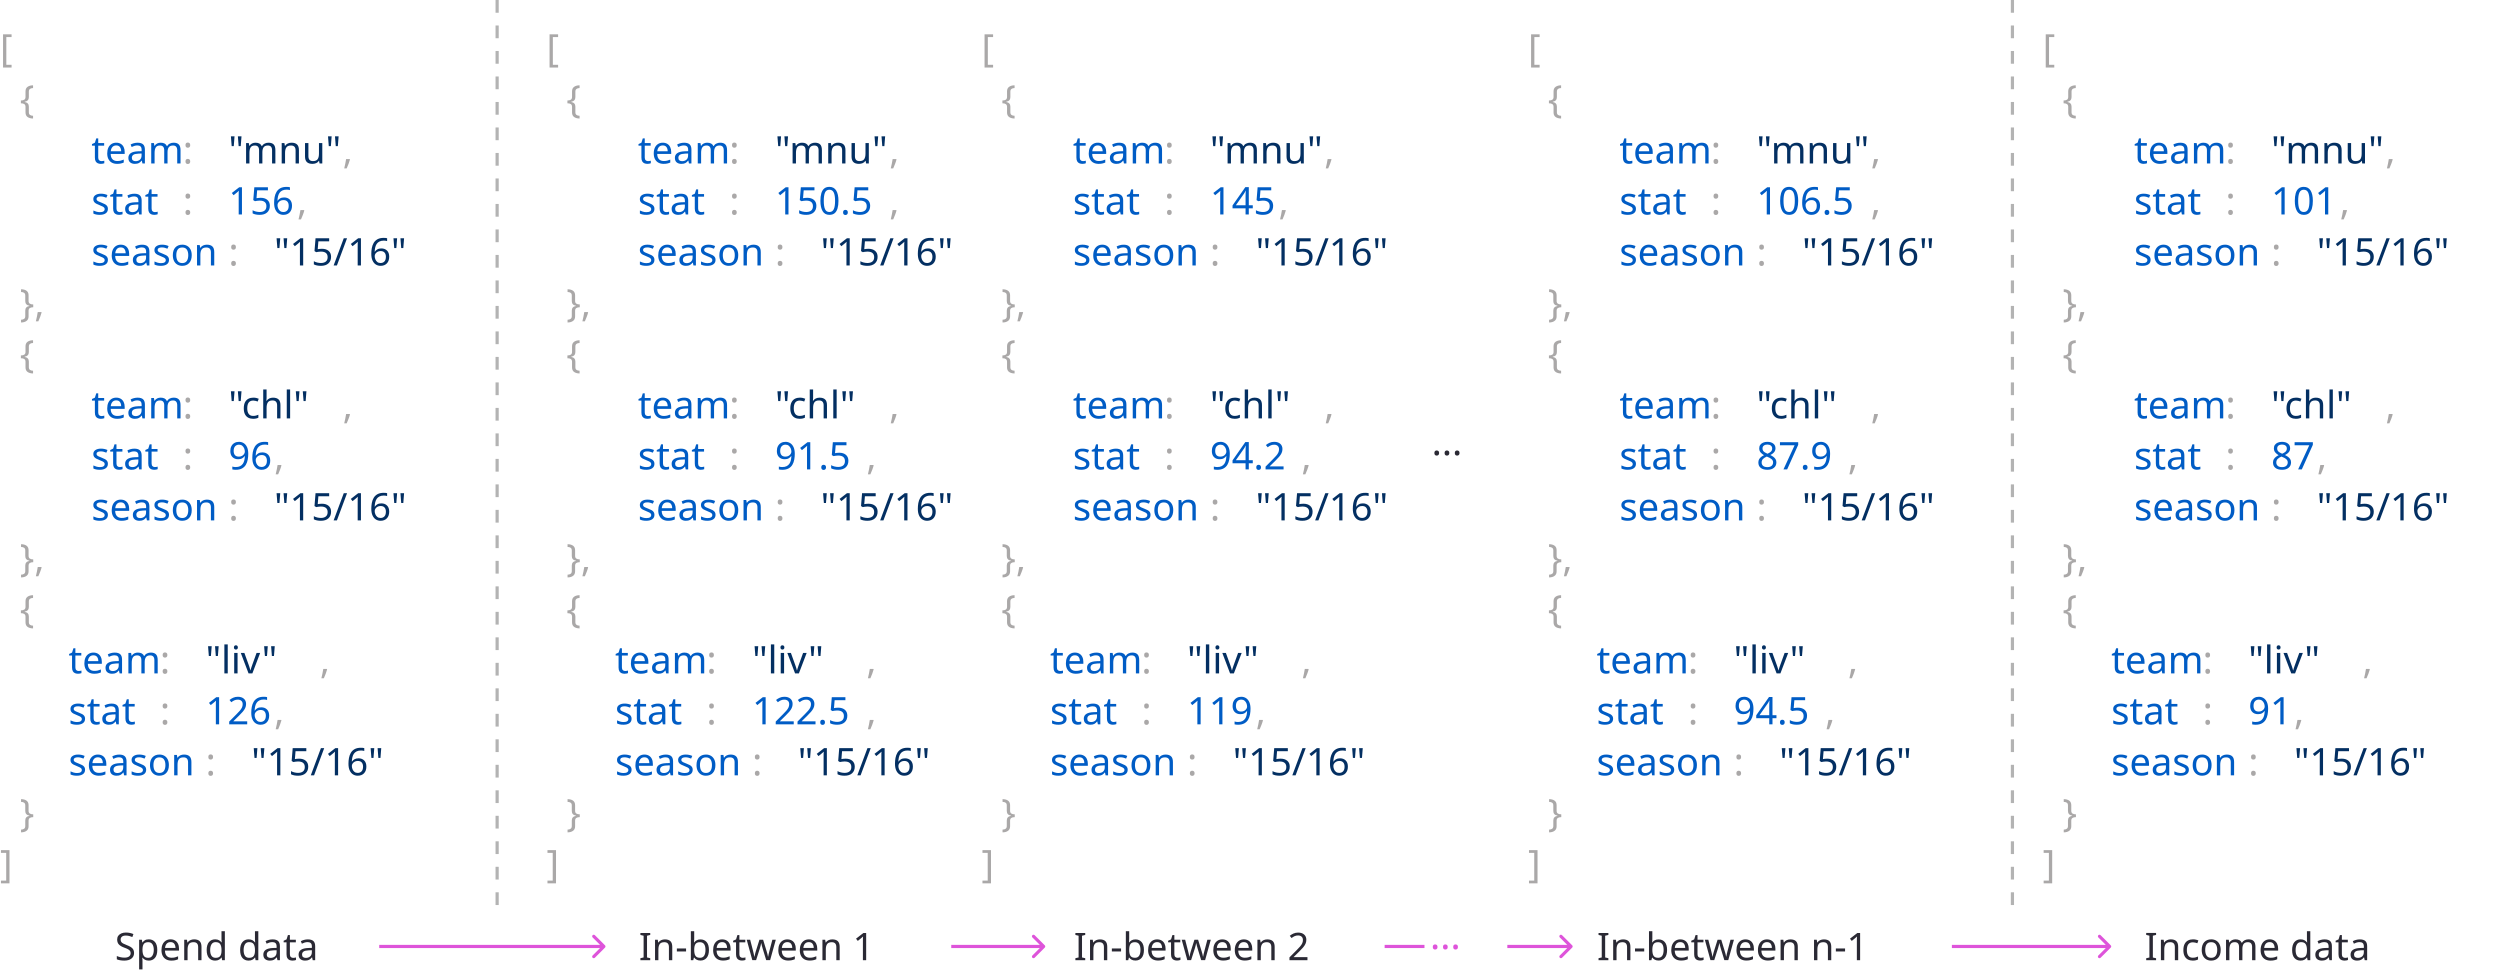
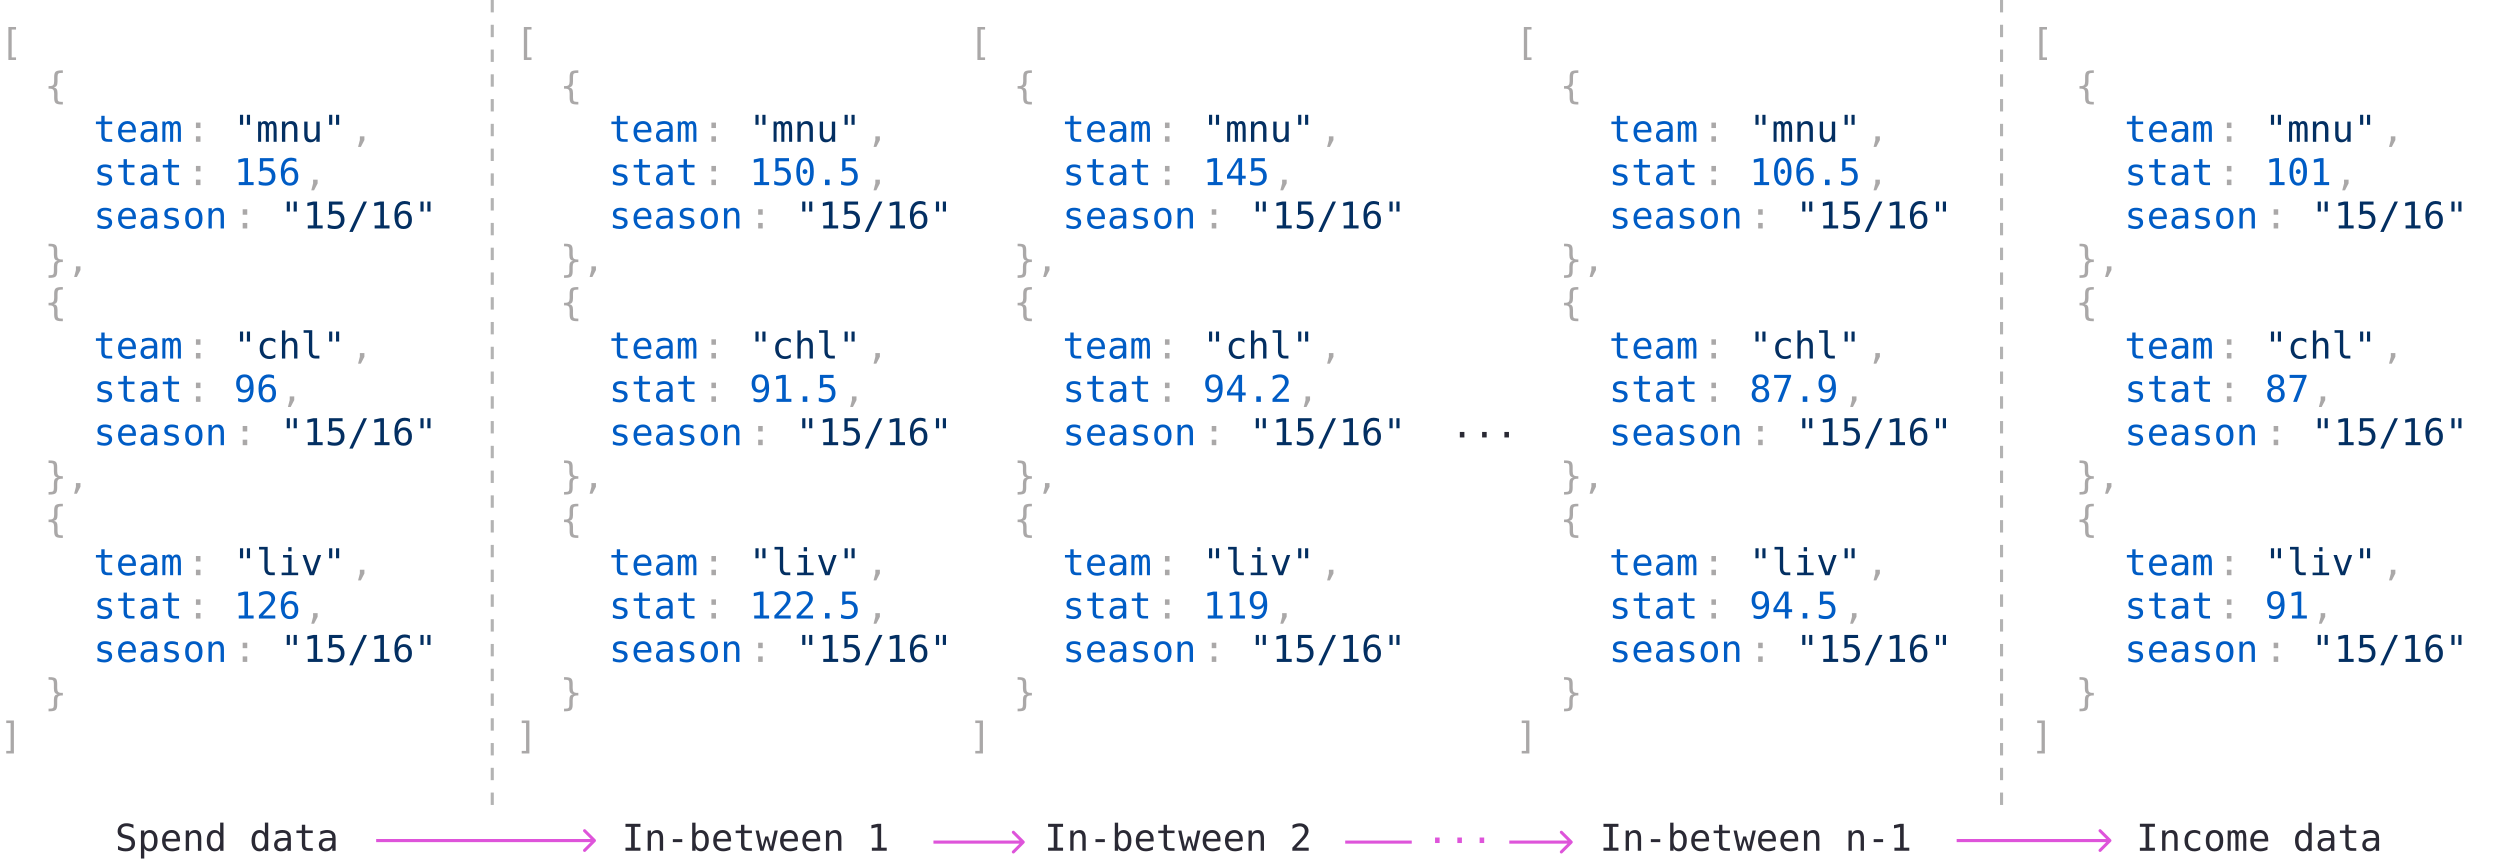
- <svg xmlns="http://www.w3.org/2000/svg" fill="none" height="610" viewBox="0 0 1569 610" width="1569">
-   <path d="m312-0v568" stroke="#b3b3b3" stroke-dasharray="8 8" stroke-width="2" />
-   <path d="m1263-0v568" stroke="#b3b3b3" stroke-dasharray="8 8" stroke-width="2" />
-   <g font-family="JetBrains Mono" letter-spacing="0em">
+ <svg xmlns="http://www.w3.org/2000/svg" fill="none" height="556" viewBox="0 0 1615 556" width="1615">
+   <path d="m318 0v528" stroke="#b3b3b3" stroke-dasharray="8 8" stroke-width="2" />
+   <path d="m1293-0v528" stroke="#b3b3b3" stroke-dasharray="8 8" stroke-width="2" />
+   <g font-family="'Atkinson Hyperlegible Mono',monospace" letter-spacing="0em">
    <text fill="#2a2934" font-size="24">
-       <tspan x="72.094" y="602.64">Spend data</tspan>
+       <tspan x="74.359" y="549.62">Spend data</tspan>
    </text>
    <text fill="#2a2934" font-size="23.91">
-       <tspan x="400.96" y="602.608">In-between 1</tspan>
+       <tspan x="401.714" y="549.591">In-between 1</tspan>
    </text>
    <text fill="#2a2934" font-size="23.91">
-       <tspan x="673.96" y="602.608">In-between 2</tspan>
+       <tspan x="674.714" y="549.591">In-between 2</tspan>
    </text>
    <text fill="#2a2934" font-size="23.91">
-       <tspan x="1002.29" y="602.608">In-between n-1</tspan>
+       <tspan x="1033.5" y="549.591">In-between n-1</tspan>
    </text>
    <text fill="#2a2934" font-size="23.91">
-       <tspan x="898.495" y="285.608">...</tspan>
+       <tspan x="937.339" y="282.591">...</tspan>
    </text>
    <text fill="#de54da" font-size="23.91">
-       <tspan x="897.495" y="595.608">...</tspan>
+       <tspan x="921.339" y="544.591">...</tspan>
    </text>
    <text fill="#2a2934" font-size="24">
-       <tspan x="1346" y="602.64">Income data</tspan>
-     </text>
-     <text fill="#aaa8a8" font-size="23.91" xml:space="preserve">
-       <tspan x="0" y="38.608">[ </tspan>
-       <tspan x="0" y="70.608">  {  </tspan>
-       <tspan x="0" y="102.608" />
-       <tspan x="114.693" y="102.608">: </tspan>
-       <tspan x="215.05" y="102.608">, </tspan>
-       <tspan x="0" y="134.608" />
-       <tspan x="114.693" y="134.608">: </tspan>
-       <tspan x="186.377" y="134.608">, </tspan>
-       <tspan x="0" y="166.608" />
-       <tspan x="143.367" y="166.608">: </tspan>
-       <tspan x="272.397" y="166.608" />
-       <tspan x="0" y="198.608">  }, </tspan>
-       <tspan x="0" y="230.608">  {  </tspan>
-       <tspan x="0" y="262.608" />
-       <tspan x="114.693" y="262.608">: </tspan>
-       <tspan x="215.05" y="262.608">, </tspan>
-       <tspan x="0" y="294.608" />
-       <tspan x="114.693" y="294.608">: </tspan>
-       <tspan x="172.04" y="294.608">, </tspan>
-       <tspan x="0" y="326.608" />
-       <tspan x="143.367" y="326.608">: </tspan>
-       <tspan x="272.397" y="326.608" />
-       <tspan x="0" y="358.608">  }, </tspan>
-       <tspan x="0" y="390.608">  {  </tspan>
-       <tspan x="0" y="422.608" />
-       <tspan x="100.357" y="422.608">: </tspan>
-       <tspan x="200.713" y="422.608">, </tspan>
-       <tspan x="0" y="454.608" />
-       <tspan x="100.357" y="454.608">: </tspan>
-       <tspan x="172.04" y="454.608">, </tspan>
-       <tspan x="0" y="486.608" />
-       <tspan x="129.03" y="486.608">: </tspan>
-       <tspan x="0" y="518.608">  } </tspan>
-       <tspan x="0" y="550.608">]</tspan>
-     </text>
-     <text fill="#032f62" font-size="23.91" xml:space="preserve">
-       <tspan x="143.367" y="102.608">"mnu"</tspan>
-       <tspan x="172.04" y="166.608">"15/16"</tspan>
-       <tspan x="143.367" y="262.608">"chl"</tspan>
-       <tspan x="172.04" y="326.608">"15/16"</tspan>
-       <tspan x="129.03" y="422.608">"liv"</tspan>
-       <tspan x="157.703" y="486.608">"15/16" </tspan>
-     </text>
-     <text fill="#005cc5" font-size="23.91">
-       <tspan x="143.367" y="134.608">156</tspan>
-       <tspan x="143.367" y="294.608">96</tspan>
-       <tspan x="129.03" y="454.608">126</tspan>
-     </text>
-     <text fill="#005cc5" font-size="23.91">
-       <tspan x="57.347" y="102.608">team</tspan>
-       <tspan x="57.347" y="134.608">stat</tspan>
-       <tspan x="57.347" y="166.608">season</tspan>
-       <tspan x="57.347" y="262.608">team</tspan>
-       <tspan x="57.347" y="294.608">stat</tspan>
-       <tspan x="57.347" y="326.608">season</tspan>
-       <tspan x="43.01" y="422.608">team</tspan>
-       <tspan x="43.01" y="454.608">stat</tspan>
-       <tspan x="43.01" y="486.608">season</tspan>
-     </text>
-     <text fill="#aaa8a8" font-size="23.91" xml:space="preserve">
-       <tspan x="343" y="38.608">[ </tspan>
-       <tspan x="343" y="70.608">  {  </tspan>
-       <tspan x="343" y="102.608" />
-       <tspan x="457.693" y="102.608">: </tspan>
-       <tspan x="558.05" y="102.608">, </tspan>
-       <tspan x="343" y="134.608" />
-       <tspan x="457.693" y="134.608">: </tspan>
-       <tspan x="558.05" y="134.608">, </tspan>
-       <tspan x="343" y="166.608" />
-       <tspan x="486.367" y="166.608">: </tspan>
-       <tspan x="615.397" y="166.608" />
-       <tspan x="343" y="198.608">  }, </tspan>
-       <tspan x="343" y="230.608">  {  </tspan>
-       <tspan x="343" y="262.608" />
-       <tspan x="457.693" y="262.608">: </tspan>
-       <tspan x="558.05" y="262.608">, </tspan>
-       <tspan x="343" y="294.608" />
-       <tspan x="457.693" y="294.608">: </tspan>
-       <tspan x="543.713" y="294.608">, </tspan>
-       <tspan x="343" y="326.608" />
-       <tspan x="486.367" y="326.608">: </tspan>
-       <tspan x="615.397" y="326.608" />
-       <tspan x="343" y="358.608">  }, </tspan>
-       <tspan x="343" y="390.608">  {  </tspan>
-       <tspan x="343" y="422.608" />
-       <tspan x="443.357" y="422.608">: </tspan>
-       <tspan x="543.713" y="422.608">, </tspan>
-       <tspan x="343" y="454.608" />
-       <tspan x="443.357" y="454.608">: </tspan>
-       <tspan x="543.713" y="454.608">, </tspan>
-       <tspan x="343" y="486.608" />
-       <tspan x="472.03" y="486.608">: </tspan>
-       <tspan x="343" y="518.608">  } </tspan>
-       <tspan x="343" y="550.608">]</tspan>
-     </text>
-     <text fill="#032f62" font-size="23.91" xml:space="preserve">
-       <tspan x="486.367" y="102.608">"mnu"</tspan>
-       <tspan x="515.04" y="166.608">"15/16"</tspan>
-       <tspan x="486.367" y="262.608">"chl"</tspan>
-       <tspan x="515.04" y="326.608">"15/16"</tspan>
-       <tspan x="472.03" y="422.608">"liv"</tspan>
-       <tspan x="500.703" y="486.608">"15/16" </tspan>
-     </text>
-     <text fill="#005cc5" font-size="23.91">
-       <tspan x="486.367" y="134.608">150.5</tspan>
-       <tspan x="486.367" y="294.608">91.5</tspan>
-       <tspan x="472.03" y="454.608">122.5</tspan>
-     </text>
-     <text fill="#005cc5" font-size="23.91">
-       <tspan x="400.347" y="102.608">team</tspan>
-       <tspan x="400.347" y="134.608">stat</tspan>
-       <tspan x="400.347" y="166.608">season</tspan>
-       <tspan x="400.347" y="262.608">team</tspan>
-       <tspan x="400.347" y="294.608">stat</tspan>
-       <tspan x="400.347" y="326.608">season</tspan>
-       <tspan x="386.01" y="422.608">team</tspan>
-       <tspan x="386.01" y="454.608">stat</tspan>
-       <tspan x="386.01" y="486.608">season</tspan>
-     </text>
-     <text fill="#aaa8a8" font-size="23.91" xml:space="preserve">
-       <tspan x="616" y="38.608">[ </tspan>
-       <tspan x="616" y="70.608">  {  </tspan>
-       <tspan x="616" y="102.608" />
-       <tspan x="730.693" y="102.608">: </tspan>
-       <tspan x="831.05" y="102.608">, </tspan>
-       <tspan x="616" y="134.608" />
-       <tspan x="730.693" y="134.608">: </tspan>
-       <tspan x="802.377" y="134.608">, </tspan>
-       <tspan x="616" y="166.608" />
-       <tspan x="759.367" y="166.608">: </tspan>
-       <tspan x="888.397" y="166.608" />
-       <tspan x="616" y="198.608">  }, </tspan>
-       <tspan x="616" y="230.608">  {  </tspan>
-       <tspan x="616" y="262.608" />
-       <tspan x="730.693" y="262.608">: </tspan>
-       <tspan x="831.05" y="262.608">, </tspan>
-       <tspan x="616" y="294.608" />
-       <tspan x="730.693" y="294.608">: </tspan>
-       <tspan x="816.713" y="294.608">, </tspan>
-       <tspan x="616" y="326.608" />
-       <tspan x="759.367" y="326.608">: </tspan>
-       <tspan x="888.397" y="326.608" />
-       <tspan x="616" y="358.608">  }, </tspan>
-       <tspan x="616" y="390.608">  {  </tspan>
-       <tspan x="616" y="422.608" />
-       <tspan x="716.357" y="422.608">: </tspan>
-       <tspan x="816.713" y="422.608">, </tspan>
-       <tspan x="616" y="454.608" />
-       <tspan x="716.357" y="454.608">: </tspan>
-       <tspan x="788.04" y="454.608">, </tspan>
-       <tspan x="616" y="486.608" />
-       <tspan x="745.03" y="486.608">: </tspan>
-       <tspan x="616" y="518.608">  } </tspan>
-       <tspan x="616" y="550.608">]</tspan>
-     </text>
-     <text fill="#032f62" font-size="23.91" xml:space="preserve">
-       <tspan x="759.367" y="102.608">"mnu"</tspan>
-       <tspan x="788.04" y="166.608">"15/16"</tspan>
-       <tspan x="759.367" y="262.608">"chl"</tspan>
-       <tspan x="788.04" y="326.608">"15/16"</tspan>
-       <tspan x="745.03" y="422.608">"liv"</tspan>
-       <tspan x="773.703" y="486.608">"15/16" </tspan>
-     </text>
-     <text fill="#005cc5" font-size="23.91">
-       <tspan x="759.367" y="134.608">145</tspan>
-       <tspan x="759.367" y="294.608">94.2</tspan>
-       <tspan x="745.03" y="454.608">119</tspan>
-     </text>
-     <text fill="#005cc5" font-size="23.91">
-       <tspan x="673.347" y="102.608">team</tspan>
-       <tspan x="673.347" y="134.608">stat</tspan>
-       <tspan x="673.347" y="166.608">season</tspan>
-       <tspan x="673.347" y="262.608">team</tspan>
-       <tspan x="673.347" y="294.608">stat</tspan>
-       <tspan x="673.347" y="326.608">season</tspan>
-       <tspan x="659.01" y="422.608">team</tspan>
-       <tspan x="659.01" y="454.608">stat</tspan>
-       <tspan x="659.01" y="486.608">season</tspan>
-     </text>
-     <text fill="#aaa8a8" font-size="23.91" xml:space="preserve">
-       <tspan x="959" y="38.608">[ </tspan>
-       <tspan x="959" y="70.608">  {  </tspan>
-       <tspan x="959" y="102.608" />
-       <tspan x="1073.69" y="102.608">: </tspan>
-       <tspan x="1174.05" y="102.608">, </tspan>
-       <tspan x="959" y="134.608" />
-       <tspan x="1073.69" y="134.608">: </tspan>
-       <tspan x="1174.05" y="134.608">, </tspan>
-       <tspan x="959" y="166.608" />
-       <tspan x="1102.37" y="166.608">: </tspan>
-       <tspan x="1231.4" y="166.608" />
-       <tspan x="959" y="198.608">  }, </tspan>
-       <tspan x="959" y="230.608">  {  </tspan>
-       <tspan x="959" y="262.608" />
-       <tspan x="1073.69" y="262.608">: </tspan>
-       <tspan x="1174.05" y="262.608">, </tspan>
-       <tspan x="959" y="294.608" />
-       <tspan x="1073.69" y="294.608">: </tspan>
-       <tspan x="1159.71" y="294.608">, </tspan>
-       <tspan x="959" y="326.608" />
-       <tspan x="1102.37" y="326.608">: </tspan>
-       <tspan x="1231.4" y="326.608" />
-       <tspan x="959" y="358.608">  }, </tspan>
-       <tspan x="959" y="390.608">  {  </tspan>
-       <tspan x="959" y="422.608" />
-       <tspan x="1059.36" y="422.608">: </tspan>
-       <tspan x="1159.71" y="422.608">, </tspan>
-       <tspan x="959" y="454.608" />
-       <tspan x="1059.36" y="454.608">: </tspan>
-       <tspan x="1145.38" y="454.608">, </tspan>
-       <tspan x="959" y="486.608" />
-       <tspan x="1088.03" y="486.608">: </tspan>
-       <tspan x="959" y="518.608">  } </tspan>
-       <tspan x="959" y="550.608">]</tspan>
-     </text>
-     <text fill="#032f62" font-size="23.91" xml:space="preserve">
-       <tspan x="1102.37" y="102.608">"mnu"</tspan>
-       <tspan x="1131.04" y="166.608">"15/16"</tspan>
-       <tspan x="1102.37" y="262.608">"chl"</tspan>
-       <tspan x="1131.04" y="326.608">"15/16"</tspan>
-       <tspan x="1088.03" y="422.608">"liv"</tspan>
-       <tspan x="1116.7" y="486.608">"15/16" </tspan>
-     </text>
-     <text fill="#005cc5" font-size="23.91">
-       <tspan x="1102.37" y="134.608">106.5</tspan>
-       <tspan x="1102.37" y="294.608">87.9</tspan>
-       <tspan x="1088.03" y="454.608">94.5</tspan>
-     </text>
-     <text fill="#005cc5" font-size="23.91">
-       <tspan x="1016.35" y="102.608">team</tspan>
-       <tspan x="1016.35" y="134.608">stat</tspan>
-       <tspan x="1016.35" y="166.608">season</tspan>
-       <tspan x="1016.35" y="262.608">team</tspan>
-       <tspan x="1016.35" y="294.608">stat</tspan>
-       <tspan x="1016.35" y="326.608">season</tspan>
-       <tspan x="1002.01" y="422.608">team</tspan>
-       <tspan x="1002.01" y="454.608">stat</tspan>
-       <tspan x="1002.01" y="486.608">season</tspan>
-     </text>
-     <text fill="#aaa8a8" font-size="23.91" xml:space="preserve">
-       <tspan x="1282" y="38.608">[ </tspan>
-       <tspan x="1282" y="70.608">  {  </tspan>
-       <tspan x="1282" y="102.608" />
-       <tspan x="1396.69" y="102.608">: </tspan>
-       <tspan x="1497.05" y="102.608">, </tspan>
-       <tspan x="1282" y="134.608" />
-       <tspan x="1396.69" y="134.608">: </tspan>
-       <tspan x="1468.38" y="134.608">, </tspan>
-       <tspan x="1282" y="166.608" />
-       <tspan x="1425.37" y="166.608">: </tspan>
-       <tspan x="1554.4" y="166.608" />
-       <tspan x="1282" y="198.608">  }, </tspan>
-       <tspan x="1282" y="230.608">  {  </tspan>
-       <tspan x="1282" y="262.608" />
-       <tspan x="1396.69" y="262.608">: </tspan>
-       <tspan x="1497.05" y="262.608">, </tspan>
-       <tspan x="1282" y="294.608" />
-       <tspan x="1396.69" y="294.608">: </tspan>
-       <tspan x="1454.04" y="294.608">, </tspan>
-       <tspan x="1282" y="326.608" />
-       <tspan x="1425.37" y="326.608">: </tspan>
-       <tspan x="1554.4" y="326.608" />
-       <tspan x="1282" y="358.608">  }, </tspan>
-       <tspan x="1282" y="390.608">  {  </tspan>
-       <tspan x="1282" y="422.608" />
-       <tspan x="1382.36" y="422.608">: </tspan>
-       <tspan x="1482.71" y="422.608">, </tspan>
-       <tspan x="1282" y="454.608" />
-       <tspan x="1382.36" y="454.608">: </tspan>
-       <tspan x="1439.7" y="454.608">, </tspan>
-       <tspan x="1282" y="486.608" />
-       <tspan x="1411.03" y="486.608">: </tspan>
-       <tspan x="1282" y="518.608">  } </tspan>
-       <tspan x="1282" y="550.608">]</tspan>
-     </text>
-     <text fill="#032f62" font-size="23.91" xml:space="preserve">
-       <tspan x="1425.37" y="102.608">"mnu"</tspan>
-       <tspan x="1454.04" y="166.608">"15/16"</tspan>
-       <tspan x="1425.37" y="262.608">"chl"</tspan>
-       <tspan x="1454.04" y="326.608">"15/16"</tspan>
-       <tspan x="1411.03" y="422.608">"liv"</tspan>
-       <tspan x="1439.7" y="486.608">"15/16" </tspan>
-     </text>
-     <text fill="#005cc5" font-size="23.91">
-       <tspan x="1425.37" y="134.608">101</tspan>
-       <tspan x="1425.37" y="294.608">87</tspan>
-       <tspan x="1411.03" y="454.608">91</tspan>
-     </text>
-     <text fill="#005cc5" font-size="23.91">
-       <tspan x="1339.35" y="102.608">team</tspan>
-       <tspan x="1339.35" y="134.608">stat</tspan>
-       <tspan x="1339.35" y="166.608">season</tspan>
-       <tspan x="1339.35" y="262.608">team</tspan>
-       <tspan x="1339.35" y="294.608">stat</tspan>
-       <tspan x="1339.35" y="326.608">season</tspan>
-       <tspan x="1325.01" y="422.608">team</tspan>
-       <tspan x="1325.01" y="454.608">stat</tspan>
-       <tspan x="1325.01" y="486.608">season</tspan>
+       <tspan x="1380" y="549.62">Income data</tspan>
+     </text>
+     <text fill="#032f62" font-size="23.91" xml:space="preserve">
+       <tspan x="151.072" y="91.591">"mnu"</tspan>
+       <tspan x="181.286" y="147.591">"15/16"</tspan>
+       <tspan x="151.072" y="231.591">"chl"</tspan>
+       <tspan x="181.286" y="287.591">"15/16"</tspan>
+       <tspan x="151.072" y="371.591">"liv"</tspan>
+       <tspan x="181.286" y="427.591">"15/16" </tspan>
+     </text>
+     <text fill="#005cc5" font-size="23.91">
+       <tspan x="60.429" y="91.591">team</tspan>
+       <tspan x="60.429" y="119.591">stat</tspan>
+       <tspan x="151.072" y="119.591">156</tspan>
+       <tspan x="60.429" y="147.591">season</tspan>
+       <tspan x="60.429" y="231.591">team</tspan>
+       <tspan x="60.429" y="259.591">stat</tspan>
+       <tspan x="151.072" y="259.591">96</tspan>
+       <tspan x="60.429" y="287.591">season</tspan>
+       <tspan x="60.429" y="371.591">team</tspan>
+       <tspan x="60.429" y="399.591">stat</tspan>
+       <tspan x="151.072" y="399.591">126</tspan>
+       <tspan x="60.429" y="427.591">season</tspan>
+     </text>
+     <text fill="#aaa8a8" font-size="23.91" xml:space="preserve">
+       <tspan x="0" y="35.591">[ </tspan>
+       <tspan x="0" y="63.591">  {  </tspan>
+       <tspan x="0" y="91.591" />
+       <tspan x="120.858" y="91.591">: </tspan>
+       <tspan x="226.608" y="91.591">, </tspan>
+       <tspan x="0" y="119.591" />
+       <tspan x="120.858" y="119.591">: </tspan>
+       <tspan x="196.394" y="119.591">, </tspan>
+       <tspan x="0" y="147.591" />
+       <tspan x="151.072" y="147.591">: </tspan>
+       <tspan x="287.037" y="147.591" />
+       <tspan x="0" y="175.591">  }, </tspan>
+       <tspan x="0" y="203.591">  {  </tspan>
+       <tspan x="0" y="231.591" />
+       <tspan x="120.858" y="231.591">: </tspan>
+       <tspan x="226.608" y="231.591">, </tspan>
+       <tspan x="0" y="259.591" />
+       <tspan x="120.858" y="259.591">: </tspan>
+       <tspan x="181.286" y="259.591">, </tspan>
+       <tspan x="0" y="287.591" />
+       <tspan x="151.072" y="287.591">: </tspan>
+       <tspan x="287.037" y="287.591" />
+       <tspan x="0" y="315.591">  }, </tspan>
+       <tspan x="0" y="343.591">  {  </tspan>
+       <tspan x="0" y="371.591" />
+       <tspan x="120.858" y="371.591">: </tspan>
+       <tspan x="226.608" y="371.591">, </tspan>
+       <tspan x="0" y="399.591" />
+       <tspan x="120.858" y="399.591">: </tspan>
+       <tspan x="196.394" y="399.591">, </tspan>
+       <tspan x="0" y="427.591" />
+       <tspan x="151.072" y="427.591">: </tspan>
+       <tspan x="0" y="455.591">  } </tspan>
+       <tspan x="0" y="483.591">]</tspan>
+     </text>
+     <text fill="#032f62" font-size="23.91" xml:space="preserve">
+       <tspan x="484.072" y="91.591">"mnu"</tspan>
+       <tspan x="514.286" y="147.591">"15/16"</tspan>
+       <tspan x="484.072" y="231.591">"chl"</tspan>
+       <tspan x="514.286" y="287.591">"15/16"</tspan>
+       <tspan x="484.072" y="371.591">"liv"</tspan>
+       <tspan x="514.286" y="427.591">"15/16" </tspan>
+     </text>
+     <text fill="#005cc5" font-size="23.91">
+       <tspan x="393.429" y="91.591">team</tspan>
+       <tspan x="393.429" y="119.591">stat</tspan>
+       <tspan x="484.072" y="119.591">150.5</tspan>
+       <tspan x="393.429" y="147.591">season</tspan>
+       <tspan x="393.429" y="231.591">team</tspan>
+       <tspan x="393.429" y="259.591">stat</tspan>
+       <tspan x="484.072" y="259.591">91.5</tspan>
+       <tspan x="393.429" y="287.591">season</tspan>
+       <tspan x="393.429" y="371.591">team</tspan>
+       <tspan x="393.429" y="399.591">stat</tspan>
+       <tspan x="484.072" y="399.591">122.5</tspan>
+       <tspan x="393.429" y="427.591">season</tspan>
+     </text>
+     <text fill="#aaa8a8" font-size="23.91" xml:space="preserve">
+       <tspan x="333" y="35.591">[ </tspan>
+       <tspan x="333" y="63.591">  {  </tspan>
+       <tspan x="333" y="91.591" />
+       <tspan x="453.858" y="91.591">: </tspan>
+       <tspan x="559.608" y="91.591">, </tspan>
+       <tspan x="333" y="119.591" />
+       <tspan x="453.858" y="119.591">: </tspan>
+       <tspan x="559.608" y="119.591">, </tspan>
+       <tspan x="333" y="147.591" />
+       <tspan x="484.072" y="147.591">: </tspan>
+       <tspan x="620.037" y="147.591" />
+       <tspan x="333" y="175.591">  }, </tspan>
+       <tspan x="333" y="203.591">  {  </tspan>
+       <tspan x="333" y="231.591" />
+       <tspan x="453.858" y="231.591">: </tspan>
+       <tspan x="559.608" y="231.591">, </tspan>
+       <tspan x="333" y="259.591" />
+       <tspan x="453.858" y="259.591">: </tspan>
+       <tspan x="544.501" y="259.591">, </tspan>
+       <tspan x="333" y="287.591" />
+       <tspan x="484.072" y="287.591">: </tspan>
+       <tspan x="620.037" y="287.591" />
+       <tspan x="333" y="315.591">  }, </tspan>
+       <tspan x="333" y="343.591">  {  </tspan>
+       <tspan x="333" y="371.591" />
+       <tspan x="453.858" y="371.591">: </tspan>
+       <tspan x="559.608" y="371.591">, </tspan>
+       <tspan x="333" y="399.591" />
+       <tspan x="453.858" y="399.591">: </tspan>
+       <tspan x="559.608" y="399.591">, </tspan>
+       <tspan x="333" y="427.591" />
+       <tspan x="484.072" y="427.591">: </tspan>
+       <tspan x="333" y="455.591">  } </tspan>
+       <tspan x="333" y="483.591">]</tspan>
+     </text>
+     <text fill="#032f62" font-size="23.91" xml:space="preserve">
+       <tspan x="777.072" y="91.591">"mnu"</tspan>
+       <tspan x="807.286" y="147.591">"15/16"</tspan>
+       <tspan x="777.072" y="231.591">"chl"</tspan>
+       <tspan x="807.286" y="287.591">"15/16"</tspan>
+       <tspan x="777.072" y="371.591">"liv"</tspan>
+       <tspan x="807.286" y="427.591">"15/16" </tspan>
+     </text>
+     <text fill="#005cc5" font-size="23.91">
+       <tspan x="686.429" y="91.591">team</tspan>
+       <tspan x="686.429" y="119.591">stat</tspan>
+       <tspan x="777.072" y="119.591">145</tspan>
+       <tspan x="686.429" y="147.591">season</tspan>
+       <tspan x="686.429" y="231.591">team</tspan>
+       <tspan x="686.429" y="259.591">stat</tspan>
+       <tspan x="777.072" y="259.591">94.2</tspan>
+       <tspan x="686.429" y="287.591">season</tspan>
+       <tspan x="686.429" y="371.591">team</tspan>
+       <tspan x="686.429" y="399.591">stat</tspan>
+       <tspan x="777.072" y="399.591">119</tspan>
+       <tspan x="686.429" y="427.591">season</tspan>
+     </text>
+     <text fill="#aaa8a8" font-size="23.91" xml:space="preserve">
+       <tspan x="626" y="35.591">[ </tspan>
+       <tspan x="626" y="63.591">  {  </tspan>
+       <tspan x="626" y="91.591" />
+       <tspan x="746.858" y="91.591">: </tspan>
+       <tspan x="852.608" y="91.591">, </tspan>
+       <tspan x="626" y="119.591" />
+       <tspan x="746.858" y="119.591">: </tspan>
+       <tspan x="822.394" y="119.591">, </tspan>
+       <tspan x="626" y="147.591" />
+       <tspan x="777.072" y="147.591">: </tspan>
+       <tspan x="913.037" y="147.591" />
+       <tspan x="626" y="175.591">  }, </tspan>
+       <tspan x="626" y="203.591">  {  </tspan>
+       <tspan x="626" y="231.591" />
+       <tspan x="746.858" y="231.591">: </tspan>
+       <tspan x="852.608" y="231.591">, </tspan>
+       <tspan x="626" y="259.591" />
+       <tspan x="746.858" y="259.591">: </tspan>
+       <tspan x="837.501" y="259.591">, </tspan>
+       <tspan x="626" y="287.591" />
+       <tspan x="777.072" y="287.591">: </tspan>
+       <tspan x="913.037" y="287.591" />
+       <tspan x="626" y="315.591">  }, </tspan>
+       <tspan x="626" y="343.591">  {  </tspan>
+       <tspan x="626" y="371.591" />
+       <tspan x="746.858" y="371.591">: </tspan>
+       <tspan x="852.608" y="371.591">, </tspan>
+       <tspan x="626" y="399.591" />
+       <tspan x="746.858" y="399.591">: </tspan>
+       <tspan x="822.394" y="399.591">, </tspan>
+       <tspan x="626" y="427.591" />
+       <tspan x="777.072" y="427.591">: </tspan>
+       <tspan x="626" y="455.591">  } </tspan>
+       <tspan x="626" y="483.591">]</tspan>
+     </text>
+     <text fill="#032f62" font-size="23.91" xml:space="preserve">
+       <tspan x="1130.07" y="91.591">"mnu"</tspan>
+       <tspan x="1160.29" y="147.591">"15/16"</tspan>
+       <tspan x="1130.07" y="231.591">"chl"</tspan>
+       <tspan x="1160.29" y="287.591">"15/16"</tspan>
+       <tspan x="1130.07" y="371.591">"liv"</tspan>
+       <tspan x="1160.29" y="427.591">"15/16" </tspan>
+     </text>
+     <text fill="#005cc5" font-size="23.91">
+       <tspan x="1039.43" y="91.591">team</tspan>
+       <tspan x="1039.43" y="119.591">stat</tspan>
+       <tspan x="1130.07" y="119.591">106.5</tspan>
+       <tspan x="1039.43" y="147.591">season</tspan>
+       <tspan x="1039.43" y="231.591">team</tspan>
+       <tspan x="1039.43" y="259.591">stat</tspan>
+       <tspan x="1130.07" y="259.591">87.9</tspan>
+       <tspan x="1039.43" y="287.591">season</tspan>
+       <tspan x="1039.43" y="371.591">team</tspan>
+       <tspan x="1039.43" y="399.591">stat</tspan>
+       <tspan x="1130.07" y="399.591">94.5</tspan>
+       <tspan x="1039.43" y="427.591">season</tspan>
+     </text>
+     <text fill="#aaa8a8" font-size="23.91" xml:space="preserve">
+       <tspan x="979" y="35.591">[ </tspan>
+       <tspan x="979" y="63.591">  {  </tspan>
+       <tspan x="979" y="91.591" />
+       <tspan x="1099.86" y="91.591">: </tspan>
+       <tspan x="1205.61" y="91.591">, </tspan>
+       <tspan x="979" y="119.591" />
+       <tspan x="1099.86" y="119.591">: </tspan>
+       <tspan x="1205.61" y="119.591">, </tspan>
+       <tspan x="979" y="147.591" />
+       <tspan x="1130.07" y="147.591">: </tspan>
+       <tspan x="1266.04" y="147.591" />
+       <tspan x="979" y="175.591">  }, </tspan>
+       <tspan x="979" y="203.591">  {  </tspan>
+       <tspan x="979" y="231.591" />
+       <tspan x="1099.86" y="231.591">: </tspan>
+       <tspan x="1205.61" y="231.591">, </tspan>
+       <tspan x="979" y="259.591" />
+       <tspan x="1099.86" y="259.591">: </tspan>
+       <tspan x="1190.5" y="259.591">, </tspan>
+       <tspan x="979" y="287.591" />
+       <tspan x="1130.07" y="287.591">: </tspan>
+       <tspan x="1266.04" y="287.591" />
+       <tspan x="979" y="315.591">  }, </tspan>
+       <tspan x="979" y="343.591">  {  </tspan>
+       <tspan x="979" y="371.591" />
+       <tspan x="1099.86" y="371.591">: </tspan>
+       <tspan x="1205.61" y="371.591">, </tspan>
+       <tspan x="979" y="399.591" />
+       <tspan x="1099.86" y="399.591">: </tspan>
+       <tspan x="1190.5" y="399.591">, </tspan>
+       <tspan x="979" y="427.591" />
+       <tspan x="1130.07" y="427.591">: </tspan>
+       <tspan x="979" y="455.591">  } </tspan>
+       <tspan x="979" y="483.591">]</tspan>
+     </text>
+     <text fill="#032f62" font-size="23.91" xml:space="preserve">
+       <tspan x="1463.07" y="91.591">"mnu"</tspan>
+       <tspan x="1493.29" y="147.591">"15/16"</tspan>
+       <tspan x="1463.07" y="231.591">"chl"</tspan>
+       <tspan x="1493.29" y="287.591">"15/16"</tspan>
+       <tspan x="1463.07" y="371.591">"liv"</tspan>
+       <tspan x="1493.29" y="427.591">"15/16" </tspan>
+     </text>
+     <text fill="#005cc5" font-size="23.91">
+       <tspan x="1372.43" y="91.591">team</tspan>
+       <tspan x="1372.43" y="119.591">stat</tspan>
+       <tspan x="1463.07" y="119.591">101</tspan>
+       <tspan x="1372.43" y="147.591">season</tspan>
+       <tspan x="1372.43" y="231.591">team</tspan>
+       <tspan x="1372.43" y="259.591">stat</tspan>
+       <tspan x="1463.07" y="259.591">87</tspan>
+       <tspan x="1372.43" y="287.591">season</tspan>
+       <tspan x="1372.43" y="371.591">team</tspan>
+       <tspan x="1372.43" y="399.591">stat</tspan>
+       <tspan x="1463.07" y="399.591">91</tspan>
+       <tspan x="1372.43" y="427.591">season</tspan>
+     </text>
+     <text fill="#aaa8a8" font-size="23.91" xml:space="preserve">
+       <tspan x="1312" y="35.591">[ </tspan>
+       <tspan x="1312" y="63.591">  {  </tspan>
+       <tspan x="1312" y="91.591" />
+       <tspan x="1432.86" y="91.591">: </tspan>
+       <tspan x="1538.61" y="91.591">, </tspan>
+       <tspan x="1312" y="119.591" />
+       <tspan x="1432.86" y="119.591">: </tspan>
+       <tspan x="1508.39" y="119.591">, </tspan>
+       <tspan x="1312" y="147.591" />
+       <tspan x="1463.07" y="147.591">: </tspan>
+       <tspan x="1599.04" y="147.591" />
+       <tspan x="1312" y="175.591">  }, </tspan>
+       <tspan x="1312" y="203.591">  {  </tspan>
+       <tspan x="1312" y="231.591" />
+       <tspan x="1432.86" y="231.591">: </tspan>
+       <tspan x="1538.61" y="231.591">, </tspan>
+       <tspan x="1312" y="259.591" />
+       <tspan x="1432.86" y="259.591">: </tspan>
+       <tspan x="1493.29" y="259.591">, </tspan>
+       <tspan x="1312" y="287.591" />
+       <tspan x="1463.07" y="287.591">: </tspan>
+       <tspan x="1599.04" y="287.591" />
+       <tspan x="1312" y="315.591">  }, </tspan>
+       <tspan x="1312" y="343.591">  {  </tspan>
+       <tspan x="1312" y="371.591" />
+       <tspan x="1432.86" y="371.591">: </tspan>
+       <tspan x="1538.61" y="371.591">, </tspan>
+       <tspan x="1312" y="399.591" />
+       <tspan x="1432.86" y="399.591">: </tspan>
+       <tspan x="1493.29" y="399.591">, </tspan>
+       <tspan x="1312" y="427.591" />
+       <tspan x="1463.07" y="427.591">: </tspan>
+       <tspan x="1312" y="455.591">  } </tspan>
+       <tspan x="1312" y="483.591">]</tspan>
    </text>
  </g>
-   <path d="m655.707 594.707c.391-.39.391-1.024 0-1.414l-6.364-6.364c-.39-.391-1.024-.391-1.414 0-.391.39-.391 1.024 0 1.414l5.657 5.657-5.657 5.657c-.391.39-.391 1.024 0 1.414.39.391 1.024.391 1.414 0zm-58.707-.707v1h58v-1-1h-58z" fill="#de54da" />
-   <path d="m869 594h25" stroke="#de54da" stroke-width="2" />
-   <path d="m986.707 594.707c.391-.39.391-1.024 0-1.414l-6.364-6.364c-.39-.391-1.024-.391-1.414 0-.391.39-.391 1.024 0 1.414l5.657 5.657-5.657 5.657c-.391.39-.391 1.024 0 1.414.39.391 1.024.391 1.414 0zm-40.707-.707v1h40v-1-1h-40z" fill="#de54da" />
-   <path d="m1324.71 594.707c.39-.39.39-1.024 0-1.414l-6.37-6.364c-.39-.391-1.02-.391-1.41 0-.39.39-.39 1.024 0 1.414l5.66 5.657-5.66 5.657c-.39.39-.39 1.024 0 1.414.39.391 1.02.391 1.41 0zm-99.71-.707v1h99v-1-1h-99z" fill="#de54da" />
-   <path d="m379.707 594.707c.391-.39.391-1.024 0-1.414l-6.364-6.364c-.39-.391-1.024-.391-1.414 0-.391.39-.391 1.024 0 1.414l5.657 5.657-5.657 5.657c-.391.39-.391 1.024 0 1.414.39.391 1.024.391 1.414 0zm-141.707-.707v1h141v-1-1h-141z" fill="#de54da" />
+   <path d="m661.707 544.707c.391-.39.391-1.024 0-1.414l-6.364-6.364c-.39-.391-1.024-.391-1.414 0-.391.39-.391 1.024 0 1.414l5.657 5.657-5.657 5.657c-.391.39-.391 1.024 0 1.414.39.391 1.024.391 1.414 0zm-58.707-.707v1h58v-1-1h-58z" fill="#de54da" />
+   <path d="m869 544h43" stroke="#de54da" stroke-width="2" />
+   <path d="m1015.71 544.707c.39-.39.39-1.024 0-1.414l-6.37-6.364c-.39-.391-1.02-.391-1.41 0-.39.39-.39 1.024 0 1.414l5.66 5.657-5.66 5.657c-.39.39-.39 1.024 0 1.414.39.391 1.02.391 1.41 0zm-40.71-.707v1h40v-1-1h-40z" fill="#de54da" />
+   <path d="m1363.71 543.707c.39-.39.39-1.024 0-1.414l-6.37-6.364c-.39-.391-1.02-.391-1.41 0-.39.39-.39 1.024 0 1.414l5.66 5.657-5.66 5.657c-.39.39-.39 1.024 0 1.414.39.391 1.02.391 1.41 0zm-99.71-.707v1h99v-1-1h-99z" fill="#de54da" />
+   <path d="m384.707 543.707c.391-.39.391-1.024 0-1.414l-6.364-6.364c-.39-.391-1.024-.391-1.414 0-.391.39-.391 1.024 0 1.414l5.657 5.657-5.657 5.657c-.391.39-.391 1.024 0 1.414.39.391 1.024.391 1.414 0zm-141.707-.707v1h141v-1-1h-141z" fill="#de54da" />
</svg>
